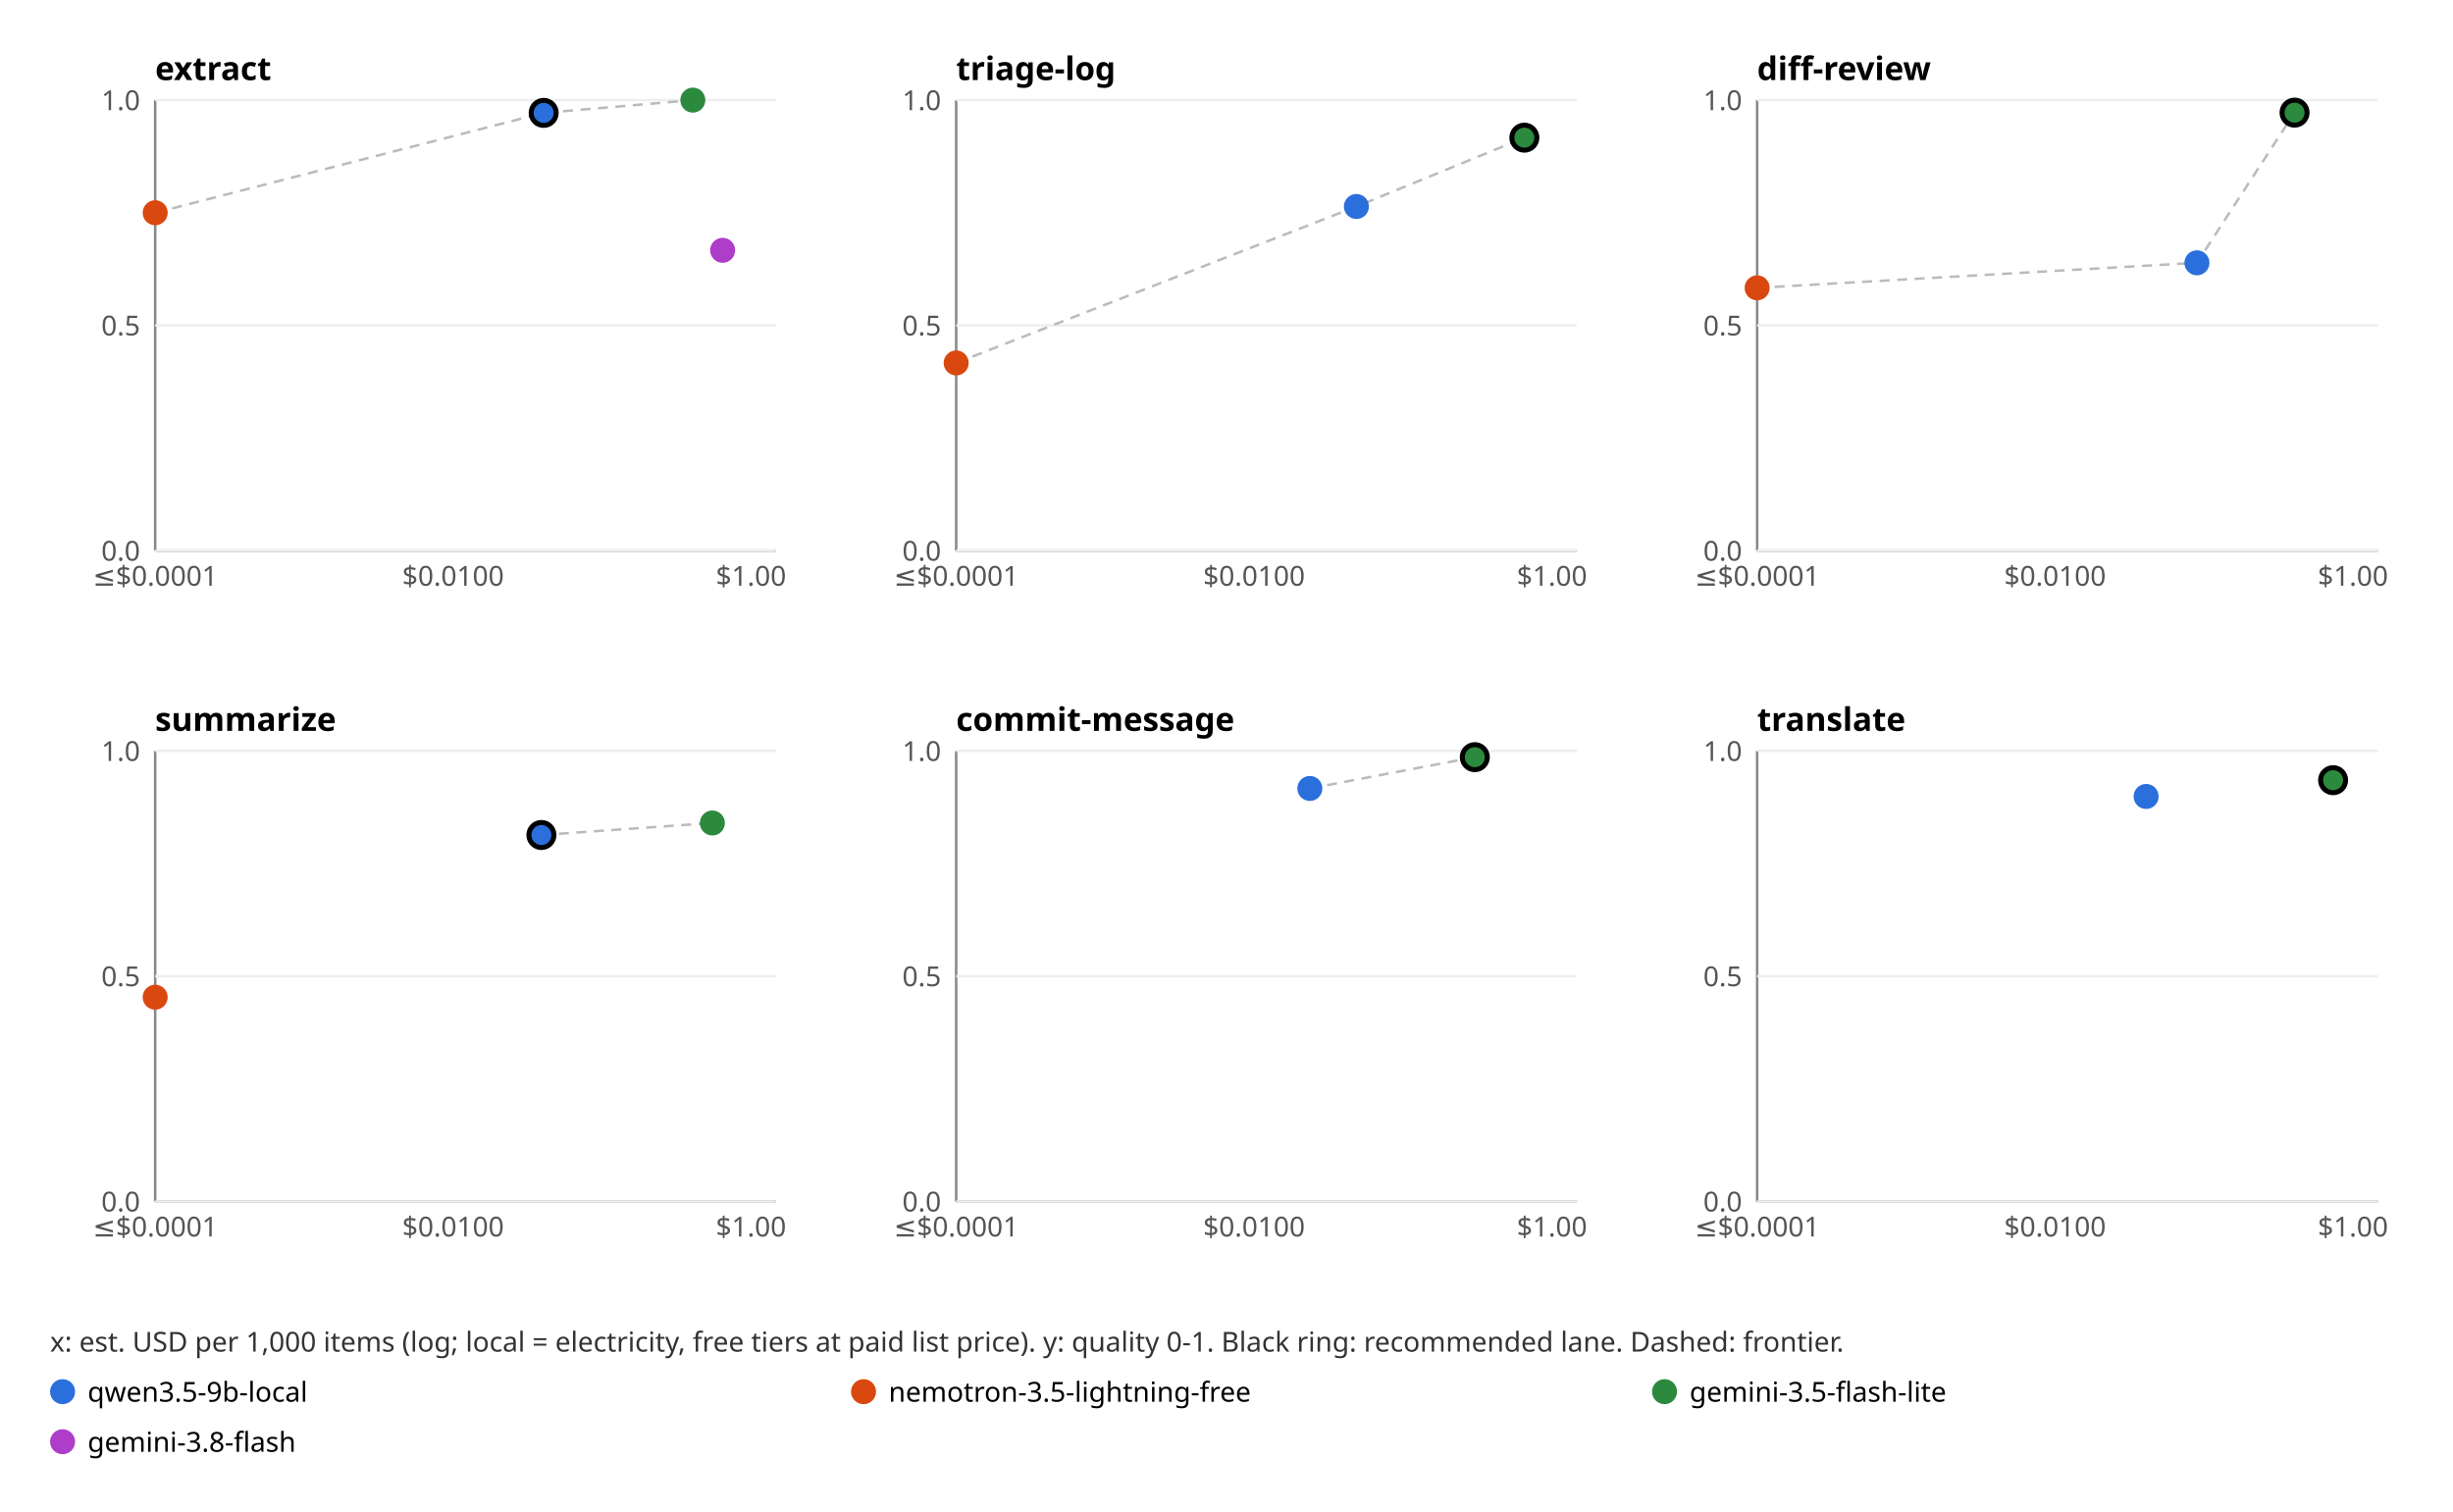
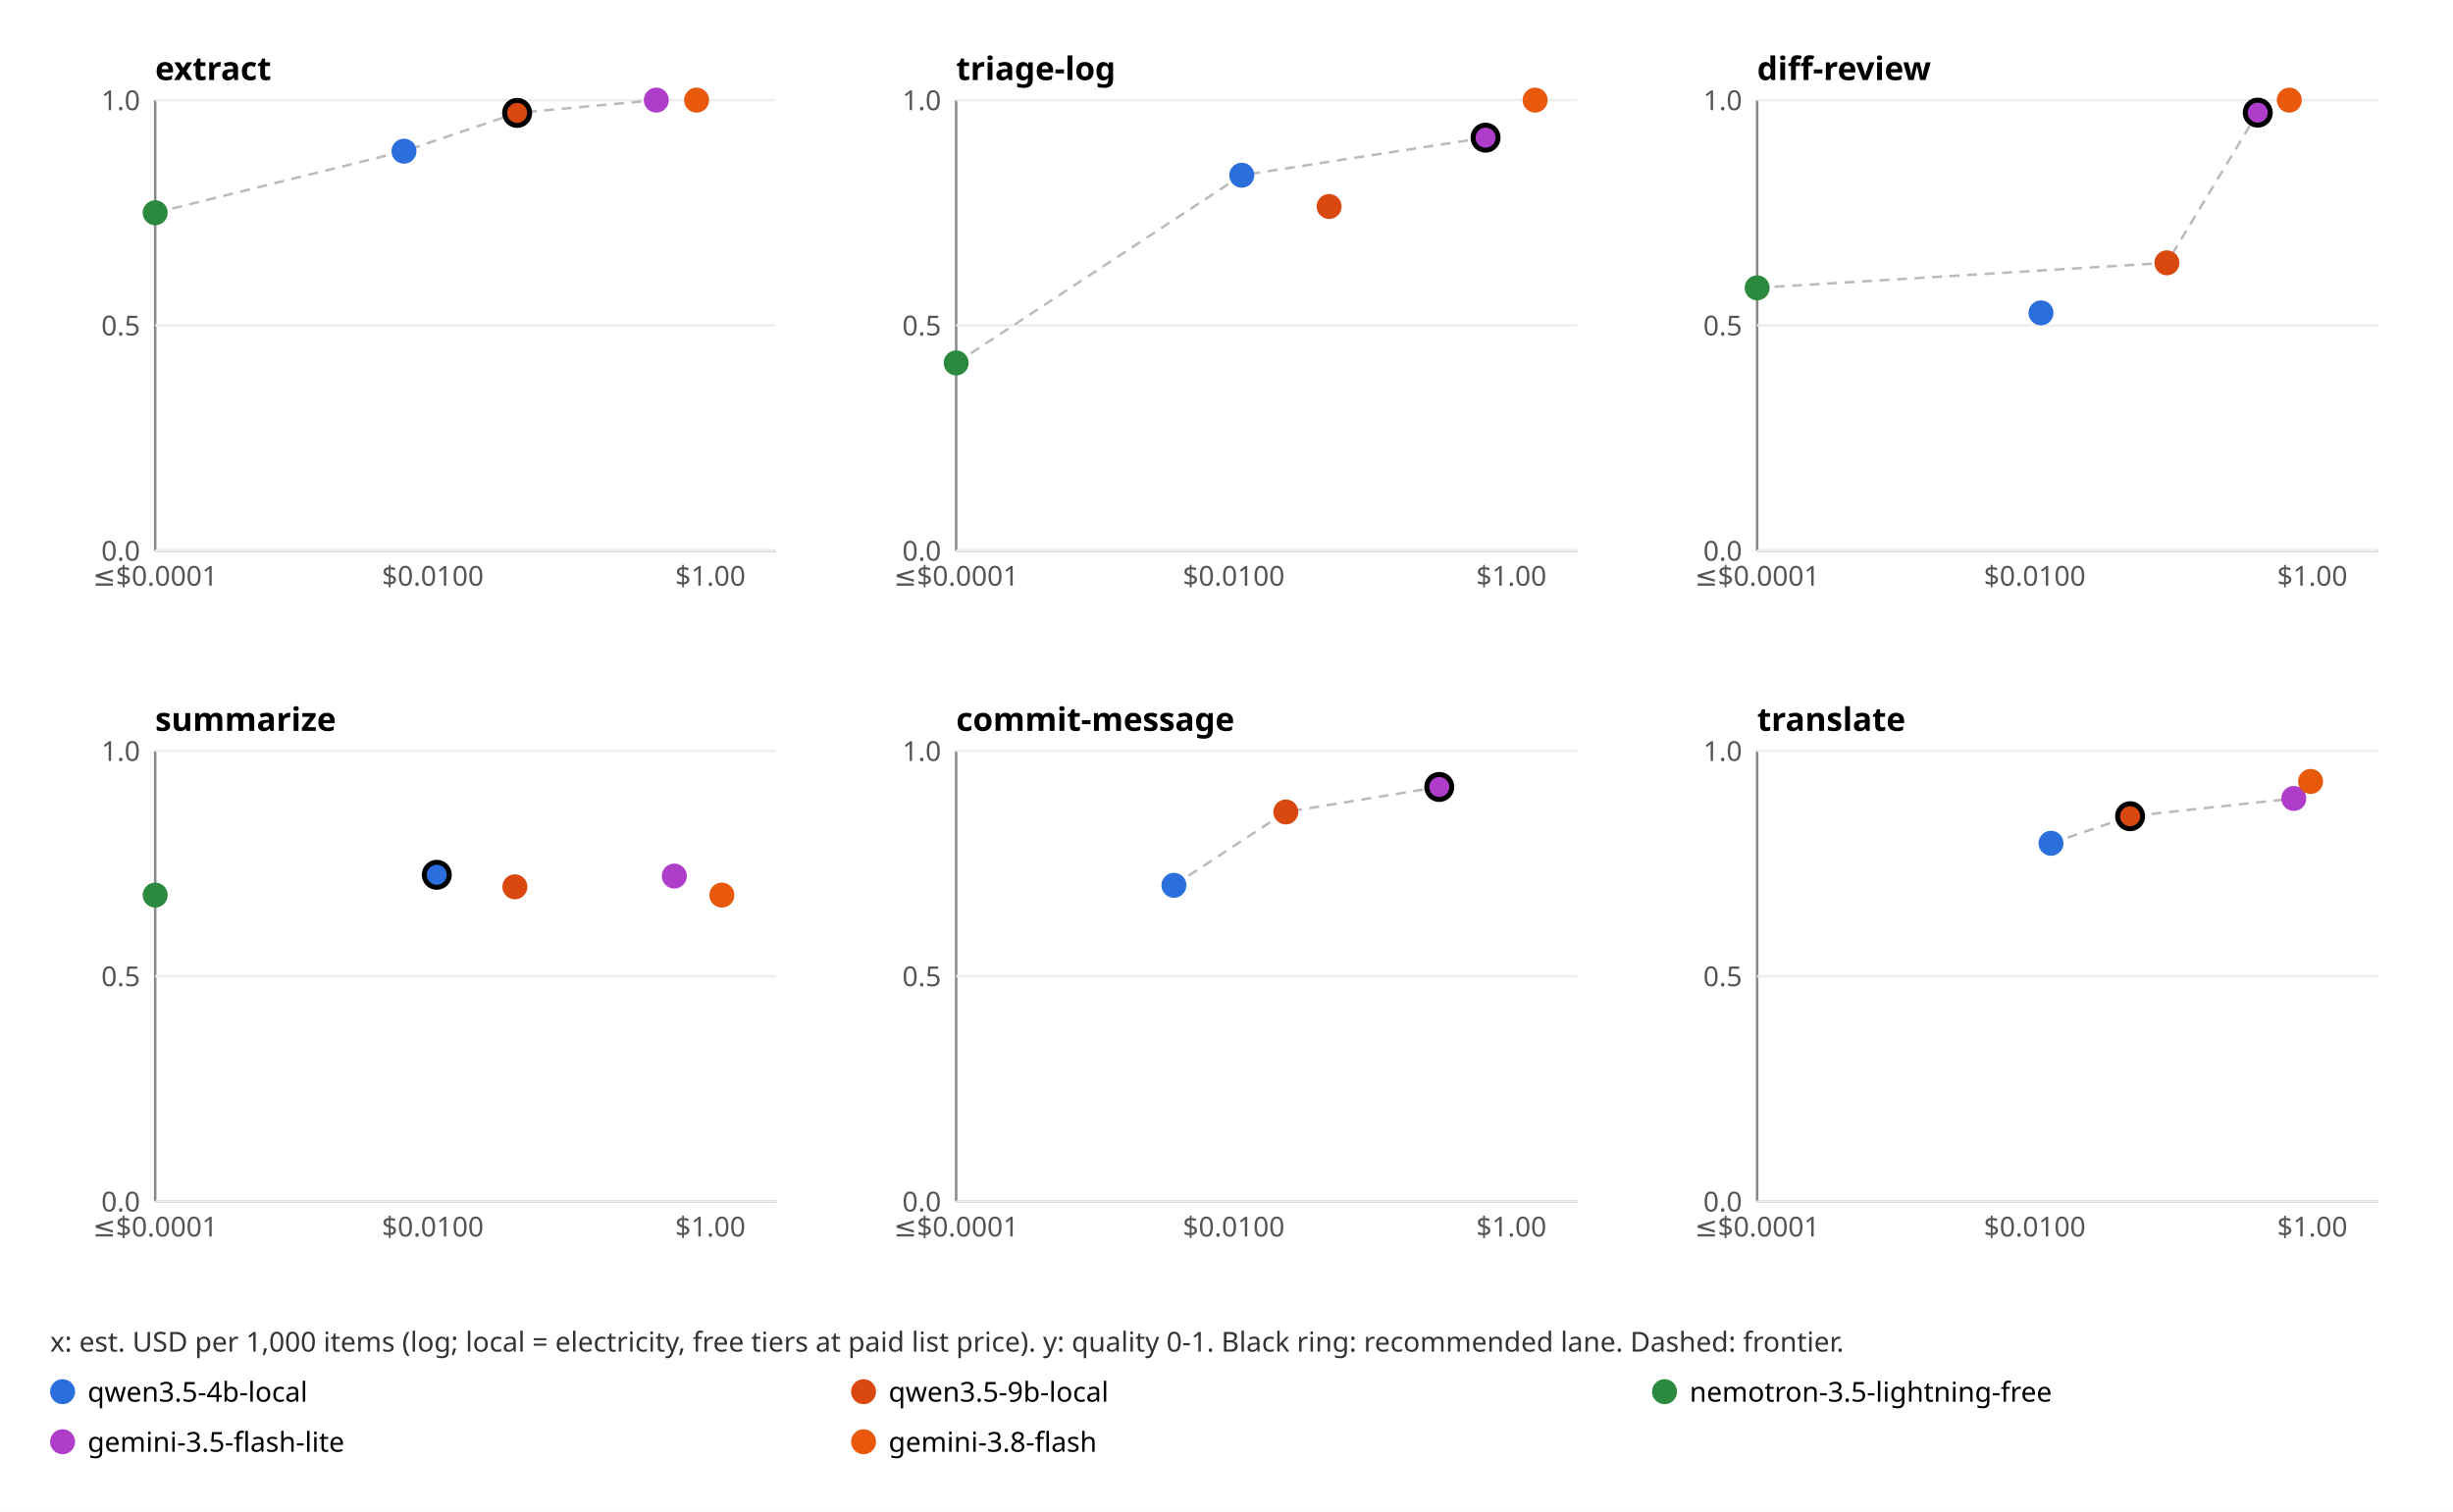
<svg xmlns="http://www.w3.org/2000/svg" viewBox="0 0 980 604" font-family="system-ui, sans-serif" font-size="11">
  <rect width="980" height="604" fill="#ffffff" />
  <g transform="translate(20,20)">
    <text x="42" y="12" font-weight="600" font-size="13">extract</text>
    <line x1="42" y1="200" x2="290" y2="200" stroke="#888" />
    <line x1="42" y1="20" x2="42" y2="200" stroke="#888" />
    <text x="36" y="204" text-anchor="end" fill="#555">0.0</text>
    <line x1="42" y1="200" x2="290" y2="200" stroke="#eee" />
    <text x="36" y="114.0" text-anchor="end" fill="#555">0.5</text>
    <line x1="42" y1="110.0" x2="290" y2="110.0" stroke="#eee" />
    <text x="36" y="24" text-anchor="end" fill="#555">1.0</text>
    <line x1="42" y1="20" x2="290" y2="20" stroke="#eee" />
    <text x="42.0" y="214" text-anchor="middle" fill="#555">≤$0.0001</text>
-     <text x="161.02" y="214" text-anchor="middle" fill="#555">$0.0100</text>
-     <text x="280.039" y="214" text-anchor="middle" fill="#555">$1.00</text>
-     <polyline points="42.0,65.0 197.2,25.1 256.8,20.0" fill="none" stroke="#bbb" stroke-dasharray="4 3" />
-     <circle cx="197.2" cy="25.1" r="5" fill="#2a6fdb" stroke="#000" stroke-width="2" />
-     <circle cx="42.0" cy="65.0" r="5" fill="#d9480f" />
-     <circle cx="256.8" cy="20.0" r="5" fill="#2b8a3e" />
-     <circle cx="268.7" cy="80.0" r="5" fill="#ae3ec9" />
+     <text x="152.901" y="214" text-anchor="middle" fill="#555">$0.0100</text>
+     <text x="263.802" y="214" text-anchor="middle" fill="#555">$1.00</text>
+     <polyline points="42.0,65.0 141.4,40.4 186.6,25.1 242.2,20.0" fill="none" stroke="#bbb" stroke-dasharray="4 3" />
+     <circle cx="141.4" cy="40.4" r="5" fill="#2a6fdb" />
+     <circle cx="186.6" cy="25.1" r="5" fill="#d9480f" stroke="#000" stroke-width="2" />
+     <circle cx="42.0" cy="65.0" r="5" fill="#2b8a3e" />
+     <circle cx="242.2" cy="20.0" r="5" fill="#ae3ec9" />
+     <circle cx="258.3" cy="20.0" r="5" fill="#e8590c" />
  </g>
  <g transform="translate(340,20)">
    <text x="42" y="12" font-weight="600" font-size="13">triage-log</text>
    <line x1="42" y1="200" x2="290" y2="200" stroke="#888" />
    <line x1="42" y1="20" x2="42" y2="200" stroke="#888" />
    <text x="36" y="204" text-anchor="end" fill="#555">0.0</text>
    <line x1="42" y1="200" x2="290" y2="200" stroke="#eee" />
    <text x="36" y="114.0" text-anchor="end" fill="#555">0.5</text>
    <line x1="42" y1="110.0" x2="290" y2="110.0" stroke="#eee" />
    <text x="36" y="24" text-anchor="end" fill="#555">1.0</text>
    <line x1="42" y1="20" x2="290" y2="20" stroke="#eee" />
    <text x="42.0" y="214" text-anchor="middle" fill="#555">≤$0.0001</text>
-     <text x="161.02" y="214" text-anchor="middle" fill="#555">$0.0100</text>
-     <text x="280.039" y="214" text-anchor="middle" fill="#555">$1.00</text>
-     <polyline points="42.0,125.0 201.9,62.5 269.0,35.0" fill="none" stroke="#bbb" stroke-dasharray="4 3" />
-     <circle cx="201.9" cy="62.5" r="5" fill="#2a6fdb" />
-     <circle cx="42.0" cy="125.0" r="5" fill="#d9480f" />
-     <circle cx="269.0" cy="35.0" r="5" fill="#2b8a3e" stroke="#000" stroke-width="2" />
+     <text x="152.901" y="214" text-anchor="middle" fill="#555">$0.0100</text>
+     <text x="263.802" y="214" text-anchor="middle" fill="#555">$1.00</text>
+     <polyline points="42.0,125.0 156.1,50.0 253.5,35.0" fill="none" stroke="#bbb" stroke-dasharray="4 3" />
+     <circle cx="156.1" cy="50.0" r="5" fill="#2a6fdb" />
+     <circle cx="191.0" cy="62.5" r="5" fill="#d9480f" />
+     <circle cx="42.0" cy="125.0" r="5" fill="#2b8a3e" />
+     <circle cx="253.5" cy="35.0" r="5" fill="#ae3ec9" stroke="#000" stroke-width="2" />
+     <circle cx="273.3" cy="20.0" r="5" fill="#e8590c" />
  </g>
  <g transform="translate(660,20)">
    <text x="42" y="12" font-weight="600" font-size="13">diff-review</text>
    <line x1="42" y1="200" x2="290" y2="200" stroke="#888" />
    <line x1="42" y1="20" x2="42" y2="200" stroke="#888" />
    <text x="36" y="204" text-anchor="end" fill="#555">0.0</text>
    <line x1="42" y1="200" x2="290" y2="200" stroke="#eee" />
    <text x="36" y="114.0" text-anchor="end" fill="#555">0.5</text>
    <line x1="42" y1="110.0" x2="290" y2="110.0" stroke="#eee" />
    <text x="36" y="24" text-anchor="end" fill="#555">1.0</text>
    <line x1="42" y1="20" x2="290" y2="20" stroke="#eee" />
    <text x="42.0" y="214" text-anchor="middle" fill="#555">≤$0.0001</text>
-     <text x="161.02" y="214" text-anchor="middle" fill="#555">$0.0100</text>
-     <text x="280.039" y="214" text-anchor="middle" fill="#555">$1.00</text>
-     <polyline points="42.0,95.0 217.7,85.0 256.7,25.0" fill="none" stroke="#bbb" stroke-dasharray="4 3" />
-     <circle cx="217.7" cy="85.0" r="5" fill="#2a6fdb" />
-     <circle cx="42.0" cy="95.0" r="5" fill="#d9480f" />
-     <circle cx="256.7" cy="25.0" r="5" fill="#2b8a3e" stroke="#000" stroke-width="2" />
+     <text x="152.901" y="214" text-anchor="middle" fill="#555">$0.0100</text>
+     <text x="263.802" y="214" text-anchor="middle" fill="#555">$1.00</text>
+     <polyline points="42.0,95.0 205.7,85.0 242.0,25.0" fill="none" stroke="#bbb" stroke-dasharray="4 3" />
+     <circle cx="155.4" cy="105.0" r="5" fill="#2a6fdb" />
+     <circle cx="205.7" cy="85.0" r="5" fill="#d9480f" />
+     <circle cx="42.0" cy="95.0" r="5" fill="#2b8a3e" />
+     <circle cx="242.0" cy="25.0" r="5" fill="#ae3ec9" stroke="#000" stroke-width="2" />
+     <circle cx="254.6" cy="20.0" r="5" fill="#e8590c" />
  </g>
  <g transform="translate(20,280)">
    <text x="42" y="12" font-weight="600" font-size="13">summarize</text>
    <line x1="42" y1="200" x2="290" y2="200" stroke="#888" />
    <line x1="42" y1="20" x2="42" y2="200" stroke="#888" />
    <text x="36" y="204" text-anchor="end" fill="#555">0.0</text>
    <line x1="42" y1="200" x2="290" y2="200" stroke="#eee" />
    <text x="36" y="114.0" text-anchor="end" fill="#555">0.5</text>
    <line x1="42" y1="110.0" x2="290" y2="110.0" stroke="#eee" />
    <text x="36" y="24" text-anchor="end" fill="#555">1.0</text>
    <line x1="42" y1="20" x2="290" y2="20" stroke="#eee" />
    <text x="42.0" y="214" text-anchor="middle" fill="#555">≤$0.0001</text>
-     <text x="161.02" y="214" text-anchor="middle" fill="#555">$0.0100</text>
-     <text x="280.039" y="214" text-anchor="middle" fill="#555">$1.00</text>
-     <polyline points="196.3,53.6 264.6,48.8" fill="none" stroke="#bbb" stroke-dasharray="4 3" />
-     <circle cx="196.3" cy="53.6" r="5" fill="#2a6fdb" stroke="#000" stroke-width="2" />
-     <circle cx="42.0" cy="118.4" r="5" fill="#d9480f" />
-     <circle cx="264.6" cy="48.8" r="5" fill="#2b8a3e" />
+     <text x="152.901" y="214" text-anchor="middle" fill="#555">$0.0100</text>
+     <text x="263.802" y="214" text-anchor="middle" fill="#555">$1.00</text>
+     <circle cx="154.5" cy="69.5" r="5" fill="#2a6fdb" stroke="#000" stroke-width="2" />
+     <circle cx="185.7" cy="74.3" r="5" fill="#d9480f" />
+     <circle cx="42.0" cy="77.6" r="5" fill="#2b8a3e" />
+     <circle cx="249.4" cy="70.0" r="5" fill="#ae3ec9" />
+     <circle cx="268.4" cy="77.6" r="5" fill="#e8590c" />
  </g>
  <g transform="translate(340,280)">
    <text x="42" y="12" font-weight="600" font-size="13">commit-message</text>
    <line x1="42" y1="200" x2="290" y2="200" stroke="#888" />
    <line x1="42" y1="20" x2="42" y2="200" stroke="#888" />
    <text x="36" y="204" text-anchor="end" fill="#555">0.0</text>
    <line x1="42" y1="200" x2="290" y2="200" stroke="#eee" />
    <text x="36" y="114.0" text-anchor="end" fill="#555">0.5</text>
    <line x1="42" y1="110.0" x2="290" y2="110.0" stroke="#eee" />
    <text x="36" y="24" text-anchor="end" fill="#555">1.0</text>
    <line x1="42" y1="20" x2="290" y2="20" stroke="#eee" />
    <text x="42.0" y="214" text-anchor="middle" fill="#555">≤$0.0001</text>
-     <text x="161.02" y="214" text-anchor="middle" fill="#555">$0.0100</text>
-     <text x="280.039" y="214" text-anchor="middle" fill="#555">$1.00</text>
-     <polyline points="183.3,35.0 249.2,22.5" fill="none" stroke="#bbb" stroke-dasharray="4 3" />
-     <circle cx="183.3" cy="35.0" r="5" fill="#2a6fdb" />
-     <circle cx="249.2" cy="22.5" r="5" fill="#2b8a3e" stroke="#000" stroke-width="2" />
+     <text x="152.901" y="214" text-anchor="middle" fill="#555">$0.0100</text>
+     <text x="263.802" y="214" text-anchor="middle" fill="#555">$1.00</text>
+     <polyline points="129.0,73.7 173.7,44.4 235.0,34.4" fill="none" stroke="#bbb" stroke-dasharray="4 3" />
+     <circle cx="129.0" cy="73.7" r="5" fill="#2a6fdb" />
+     <circle cx="173.7" cy="44.4" r="5" fill="#d9480f" />
+     <circle cx="235.0" cy="34.4" r="5" fill="#ae3ec9" stroke="#000" stroke-width="2" />
  </g>
  <g transform="translate(660,280)">
    <text x="42" y="12" font-weight="600" font-size="13">translate</text>
    <line x1="42" y1="200" x2="290" y2="200" stroke="#888" />
    <line x1="42" y1="20" x2="42" y2="200" stroke="#888" />
    <text x="36" y="204" text-anchor="end" fill="#555">0.0</text>
    <line x1="42" y1="200" x2="290" y2="200" stroke="#eee" />
    <text x="36" y="114.0" text-anchor="end" fill="#555">0.5</text>
    <line x1="42" y1="110.0" x2="290" y2="110.0" stroke="#eee" />
    <text x="36" y="24" text-anchor="end" fill="#555">1.0</text>
    <line x1="42" y1="20" x2="290" y2="20" stroke="#eee" />
    <text x="42.0" y="214" text-anchor="middle" fill="#555">≤$0.0001</text>
-     <text x="161.02" y="214" text-anchor="middle" fill="#555">$0.0100</text>
-     <text x="280.039" y="214" text-anchor="middle" fill="#555">$1.00</text>
-     <circle cx="197.4" cy="38.2" r="5" fill="#2a6fdb" />
-     <circle cx="272.1" cy="31.7" r="5" fill="#2b8a3e" stroke="#000" stroke-width="2" />
+     <text x="152.901" y="214" text-anchor="middle" fill="#555">$0.0100</text>
+     <text x="263.802" y="214" text-anchor="middle" fill="#555">$1.00</text>
+     <polyline points="159.4,56.9 191.0,46.1 256.4,39.0" fill="none" stroke="#bbb" stroke-dasharray="4 3" />
+     <circle cx="159.4" cy="56.9" r="5" fill="#2a6fdb" />
+     <circle cx="191.0" cy="46.1" r="5" fill="#d9480f" stroke="#000" stroke-width="2" />
+     <circle cx="256.4" cy="39.0" r="5" fill="#ae3ec9" />
+     <circle cx="263.1" cy="32.2" r="5" fill="#e8590c" />
  </g>
  <text x="20" y="540" fill="#333">x: est. USD per 1,000 items (log; local = electricity, free tiers at paid list price). y: quality 0-1. Black ring: recommended lane. Dashed: frontier.</text>
  <circle cx="25" cy="556" r="5" fill="#2a6fdb" />
-   <text x="35" y="560">qwen3.5-9b-local</text>
+   <text x="35" y="560">qwen3.5-4b-local</text>
  <circle cx="345" cy="556" r="5" fill="#d9480f" />
-   <text x="355" y="560">nemotron-3.5-lightning-free</text>
+   <text x="355" y="560">qwen3.5-9b-local</text>
  <circle cx="665" cy="556" r="5" fill="#2b8a3e" />
-   <text x="675" y="560">gemini-3.5-flash-lite</text>
+   <text x="675" y="560">nemotron-3.5-lightning-free</text>
  <circle cx="25" cy="576" r="5" fill="#ae3ec9" />
-   <text x="35" y="580">gemini-3.8-flash</text>
+   <text x="35" y="580">gemini-3.5-flash-lite</text>
+   <circle cx="345" cy="576" r="5" fill="#e8590c" />
+   <text x="355" y="580">gemini-3.8-flash</text>
</svg>
